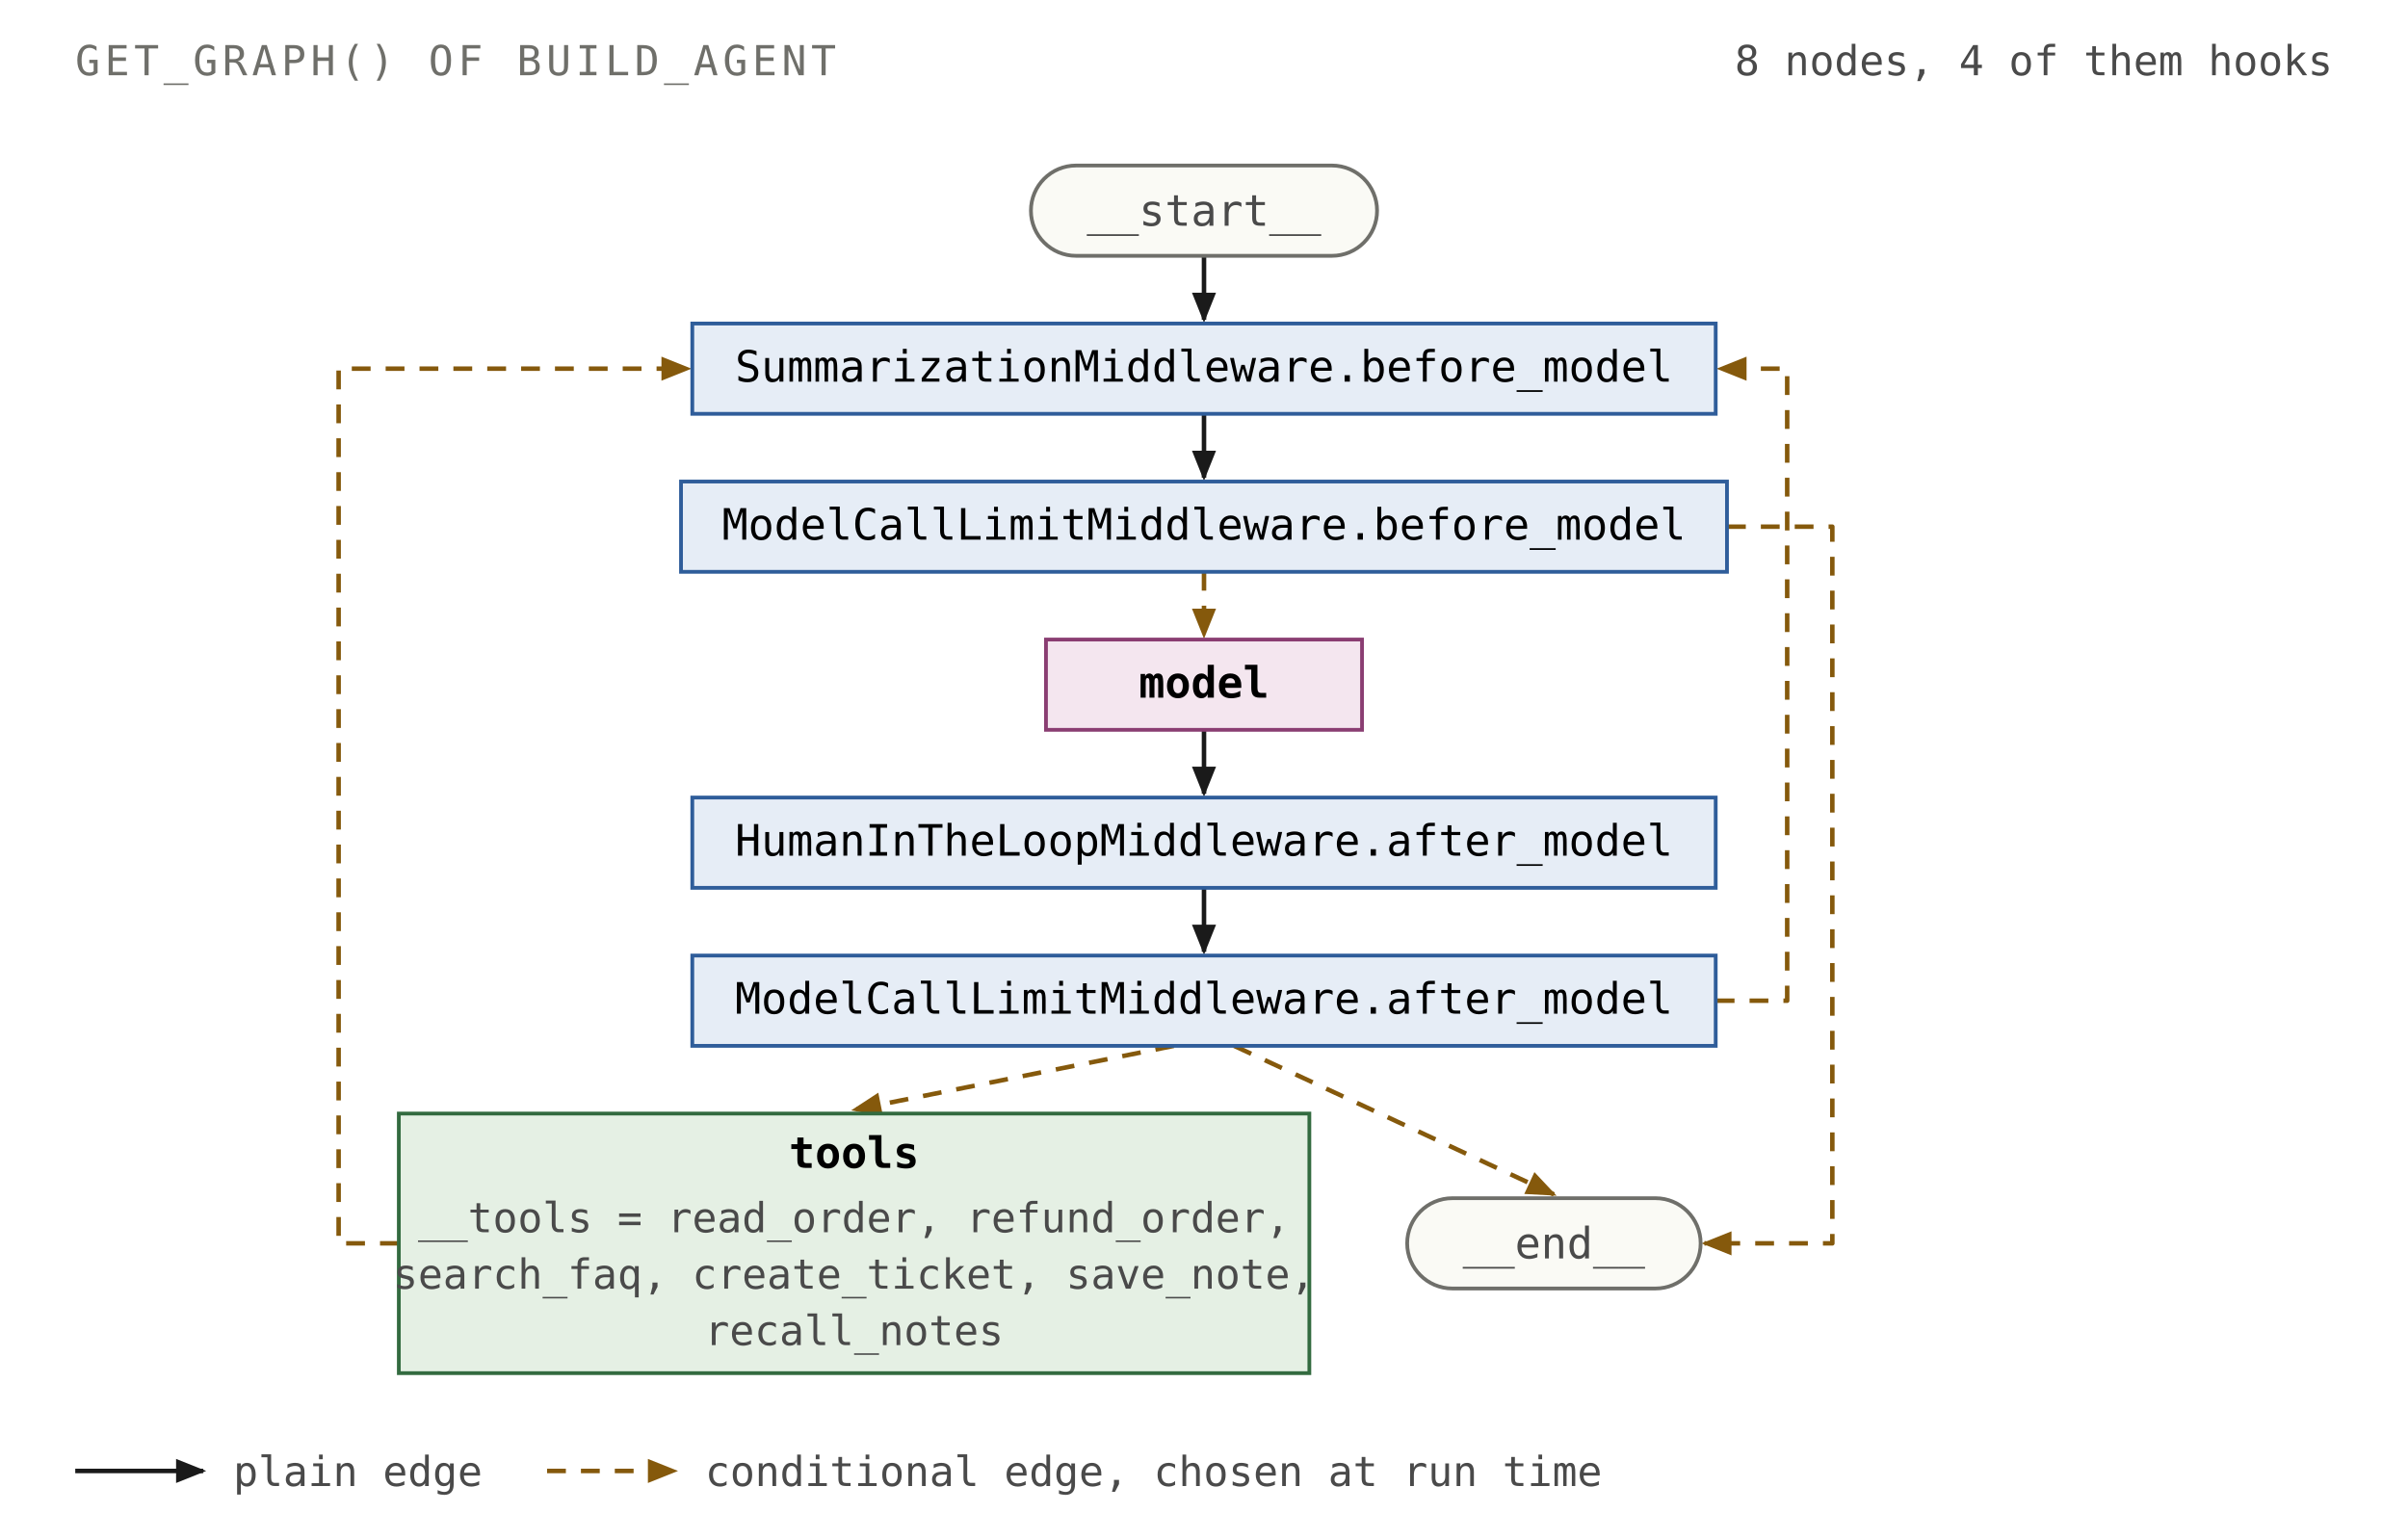
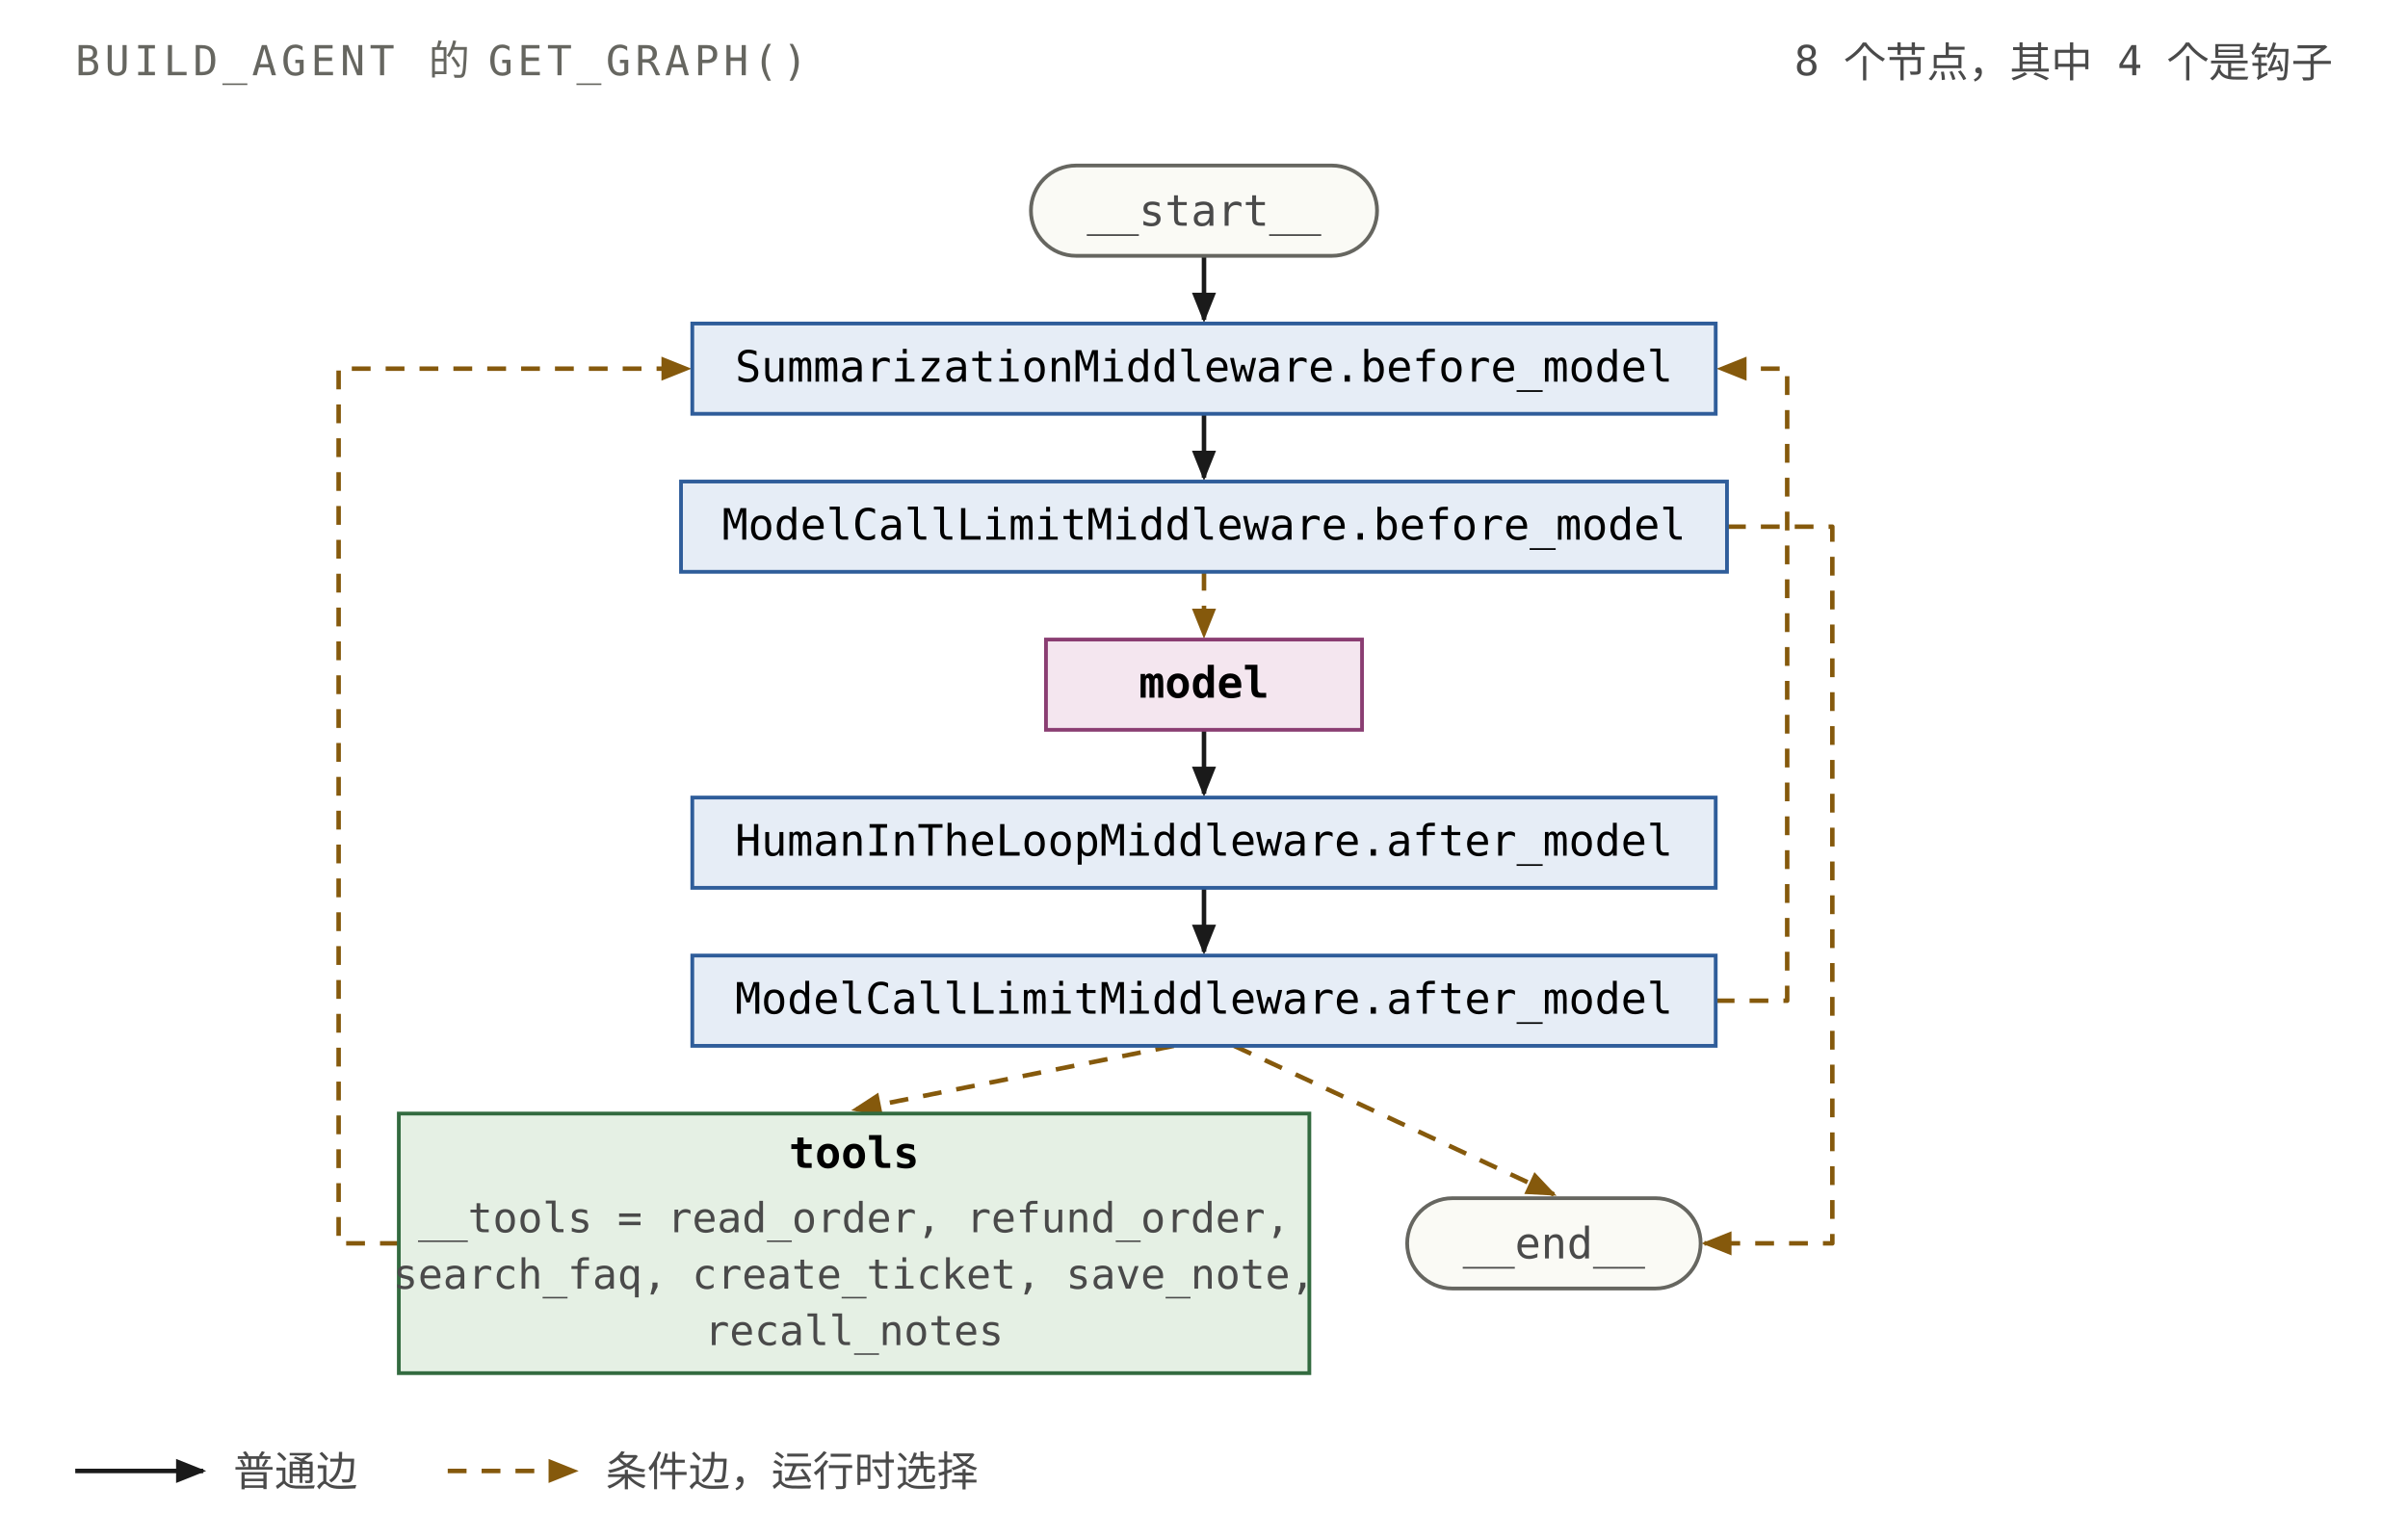
<svg xmlns="http://www.w3.org/2000/svg" viewBox="0 0 640 409" role="img" aria-labelledby="fig-9-1b-title fig-9-1b-desc" font-family="JetBrains Mono, ui-monospace, monospace">
  <defs>
    <marker id="fig-9-1b-head-ink" viewBox="0 0 10 10" refX="9" refY="5" markerWidth="8" markerHeight="8" markerUnits="userSpaceOnUse" orient="auto-start-reverse">
      <path d="M0 1 L10 5 L0 9 z" fill="var(--m-ink, #1a1a1a)" />
    </marker>
    <marker id="fig-9-1b-head-amber" viewBox="0 0 10 10" refX="9" refY="5" markerWidth="8" markerHeight="8" markerUnits="userSpaceOnUse" orient="auto-start-reverse">
      <path d="M0 1 L10 5 L0 9 z" fill="var(--m-amber-ink, #85590c)" />
    </marker>
  </defs>
-   <text x="20" y="20" font-size="11" letter-spacing="1.2" fill="var(--m-ink-mute, #6f6f6a)">GET_GRAPH() OF BUILD_AGENT</text>
-   <text x="620" y="20" font-size="11" text-anchor="end" fill="var(--m-ink-soft, #4a4a4a)">8 nodes, 4 of them hooks</text>
+   <text x="20" y="20" font-size="11" letter-spacing="1.2" fill="var(--m-ink-mute, #666660)">BUILD_AGENT 的 GET_GRAPH()</text>
+   <text x="620" y="20" font-size="11" text-anchor="end" fill="var(--m-ink-soft, #4a4a4a)">8 个节点，其中 4 个是钩子</text>
  <line x1="320" y1="236" x2="320" y2="253" stroke="var(--m-ink, #1a1a1a)" stroke-width="1.2" marker-end="url(#fig-9-1b-head-ink)" />
  <line x1="328" y1="278" x2="413" y2="317.5" stroke="var(--m-amber-ink, #85590c)" stroke-width="1.2" stroke-dasharray="5 4" marker-end="url(#fig-9-1b-head-amber)" />
  <line x1="312" y1="278" x2="227" y2="295" stroke="var(--m-amber-ink, #85590c)" stroke-width="1.2" stroke-dasharray="5 4" marker-end="url(#fig-9-1b-head-amber)" />
  <line x1="320" y1="152" x2="320" y2="169" stroke="var(--m-amber-ink, #85590c)" stroke-width="1.2" stroke-dasharray="5 4" marker-end="url(#fig-9-1b-head-amber)" />
  <line x1="320" y1="110" x2="320" y2="127" stroke="var(--m-ink, #1a1a1a)" stroke-width="1.2" marker-end="url(#fig-9-1b-head-ink)" />
  <line x1="320" y1="68" x2="320" y2="85" stroke="var(--m-ink, #1a1a1a)" stroke-width="1.2" marker-end="url(#fig-9-1b-head-ink)" />
  <line x1="320" y1="194" x2="320" y2="211" stroke="var(--m-ink, #1a1a1a)" stroke-width="1.2" marker-end="url(#fig-9-1b-head-ink)" />
  <path d="M456 266 H475 V98 H457" fill="none" stroke="var(--m-amber-ink, #85590c)" stroke-width="1.2" stroke-dasharray="5 4" stroke-linejoin="round" marker-end="url(#fig-9-1b-head-amber)" />
  <path d="M459 140 H487 V330.5 H453" fill="none" stroke="var(--m-amber-ink, #85590c)" stroke-width="1.2" stroke-dasharray="5 4" stroke-linejoin="round" marker-end="url(#fig-9-1b-head-amber)" />
  <path d="M106 330.5 H90 V98 H183" fill="none" stroke="var(--m-amber-ink, #85590c)" stroke-width="1.2" stroke-dasharray="5 4" stroke-linejoin="round" marker-end="url(#fig-9-1b-head-amber)" />
-   <rect x="274" y="44" width="92" height="24" rx="12" fill="var(--m-paper, #fafaf5)" stroke="var(--m-ink-mute, #6f6f6a)" />
+   <rect x="274" y="44" width="92" height="24" rx="12" fill="var(--m-paper, #fafaf5)" stroke="var(--m-ink-mute, #666660)" />
  <text x="320" y="60" font-size="11.5" text-anchor="middle" fill="var(--m-ink-soft, #4a4a4a)">__start__</text>
  <rect x="278" y="170" width="84" height="24" fill="var(--m-plum-fill, #f4e6ef)" stroke="var(--m-plum-ink, #8a3d72)" />
  <text x="320" y="185.45" font-size="11.5" text-anchor="middle" font-weight="700">model</text>
  <rect x="106" y="296" width="242" height="69" fill="var(--m-green-fill, #e5f0e4)" stroke="var(--m-green-ink, #336b40)" />
  <text x="227" y="310.45" font-size="11.5" text-anchor="middle" font-weight="700">tools</text>
  <text x="227" y="327.55" font-size="11" text-anchor="middle" class="m-serif" fill="var(--m-ink-soft, #4a4a4a)">__tools = read_order, refund_order,</text>
  <text x="227" y="342.55" font-size="11" text-anchor="middle" class="m-serif" fill="var(--m-ink-soft, #4a4a4a)">search_faq, create_ticket, save_note,</text>
  <text x="227" y="357.55" font-size="11" text-anchor="middle" class="m-serif" fill="var(--m-ink-soft, #4a4a4a)">recall_notes</text>
  <rect x="184" y="86" width="272" height="24" fill="var(--m-blue-fill, #e6edf6)" stroke="var(--m-blue-ink, #2f5d9a)" />
  <text x="320" y="101.45" font-size="11.5" text-anchor="middle" font-weight="400">SummarizationMiddleware.before_model</text>
  <rect x="181" y="128" width="278" height="24" fill="var(--m-blue-fill, #e6edf6)" stroke="var(--m-blue-ink, #2f5d9a)" />
  <text x="320" y="143.45" font-size="11.5" text-anchor="middle" font-weight="400">ModelCallLimitMiddleware.before_model</text>
  <rect x="184" y="254" width="272" height="24" fill="var(--m-blue-fill, #e6edf6)" stroke="var(--m-blue-ink, #2f5d9a)" />
  <text x="320" y="269.45" font-size="11.5" text-anchor="middle" font-weight="400">ModelCallLimitMiddleware.after_model</text>
  <rect x="184" y="212" width="272" height="24" fill="var(--m-blue-fill, #e6edf6)" stroke="var(--m-blue-ink, #2f5d9a)" />
  <text x="320" y="227.45" font-size="11.5" text-anchor="middle" font-weight="400">HumanInTheLoopMiddleware.after_model</text>
-   <rect x="374" y="318.5" width="78" height="24" rx="12" fill="var(--m-paper, #fafaf5)" stroke="var(--m-ink-mute, #6f6f6a)" />
+   <rect x="374" y="318.5" width="78" height="24" rx="12" fill="var(--m-paper, #fafaf5)" stroke="var(--m-ink-mute, #666660)" />
  <text x="413" y="334.5" font-size="11.5" text-anchor="middle" fill="var(--m-ink-soft, #4a4a4a)">__end__</text>
  <line x1="20" y1="391" x2="54" y2="391" stroke="var(--m-ink, #1a1a1a)" stroke-width="1.2" marker-end="url(#fig-9-1b-head-ink)" />
-   <text x="62" y="395" font-size="11" class="m-serif" fill="var(--m-ink-soft, #4a4a4a)">plain edge</text>
-   <line x1="145.4" y1="391" x2="179.4" y2="391" stroke="var(--m-amber-ink, #85590c)" stroke-width="1.2" stroke-dasharray="5 4" marker-end="url(#fig-9-1b-head-amber)" />
-   <text x="187.4" y="395" font-size="11" class="m-serif" fill="var(--m-ink-soft, #4a4a4a)">conditional edge, chosen at run time</text>
+   <text x="62" y="395" font-size="11" class="m-serif" fill="var(--m-ink-soft, #4a4a4a)">普通边</text>
+   <line x1="119" y1="391" x2="153" y2="391" stroke="var(--m-amber-ink, #85590c)" stroke-width="1.2" stroke-dasharray="5 4" marker-end="url(#fig-9-1b-head-amber)" />
+   <text x="161" y="395" font-size="11" class="m-serif" fill="var(--m-ink-soft, #4a4a4a)">条件边，运行时选择</text>
</svg>
